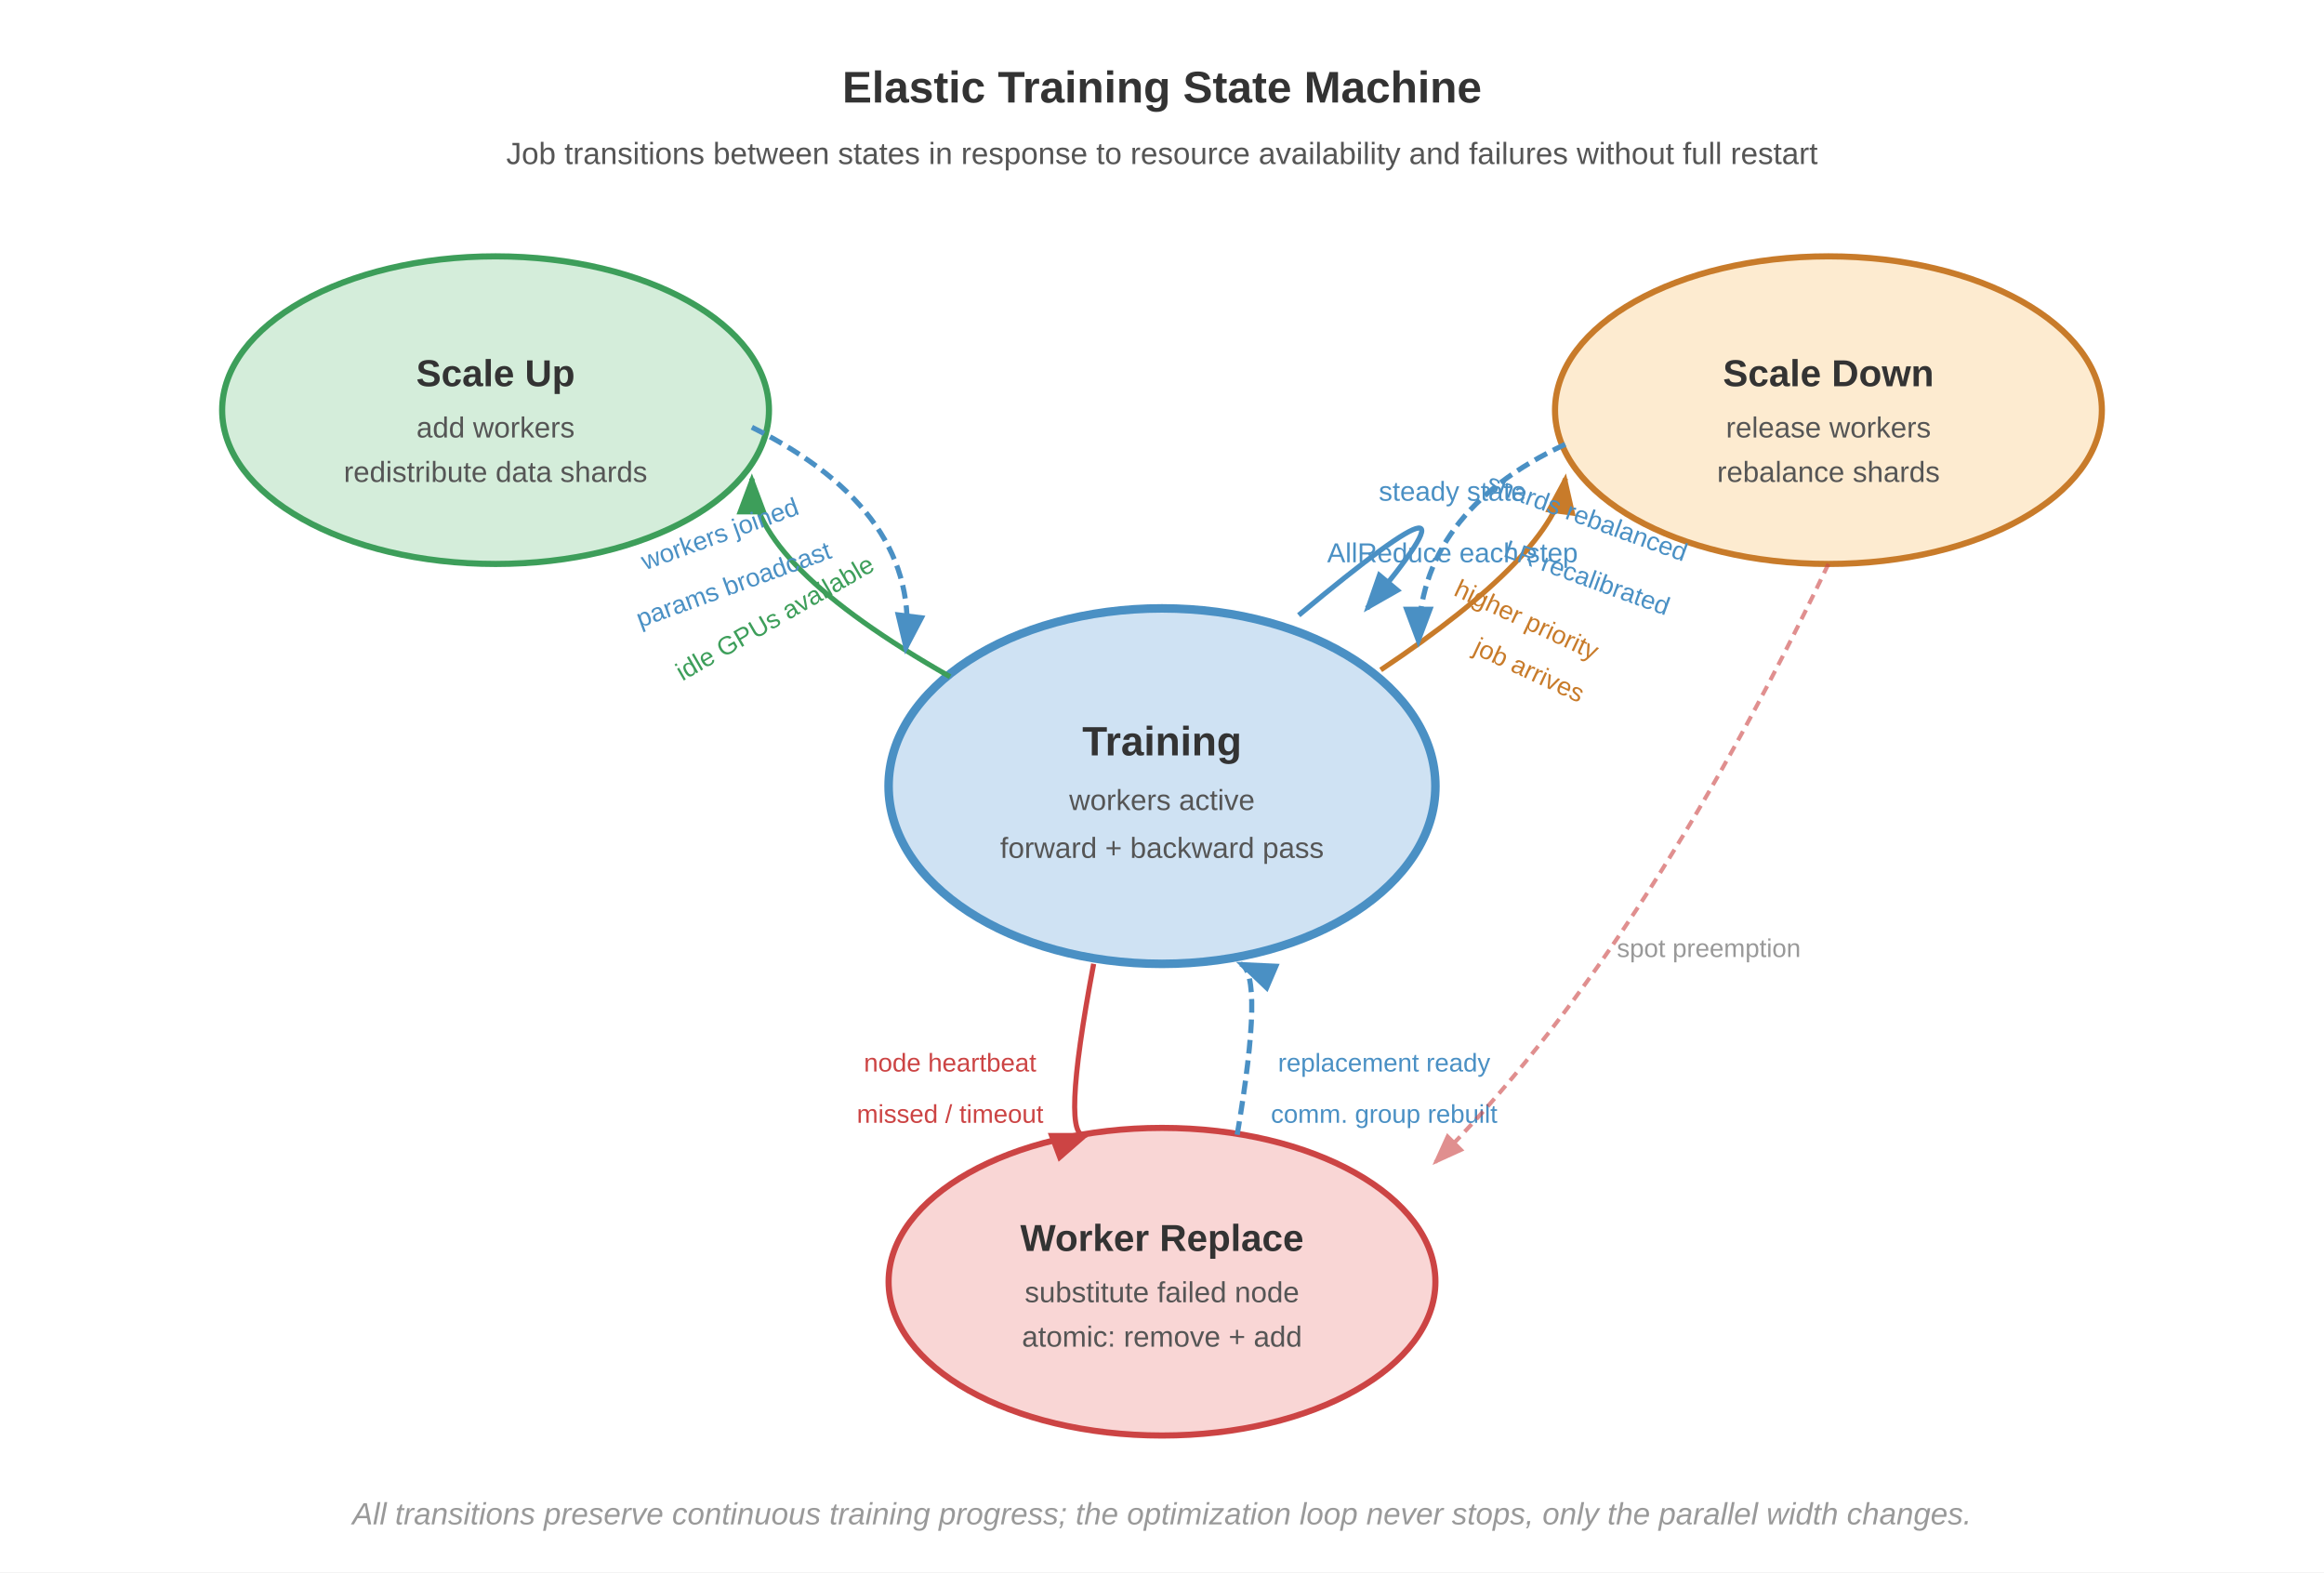
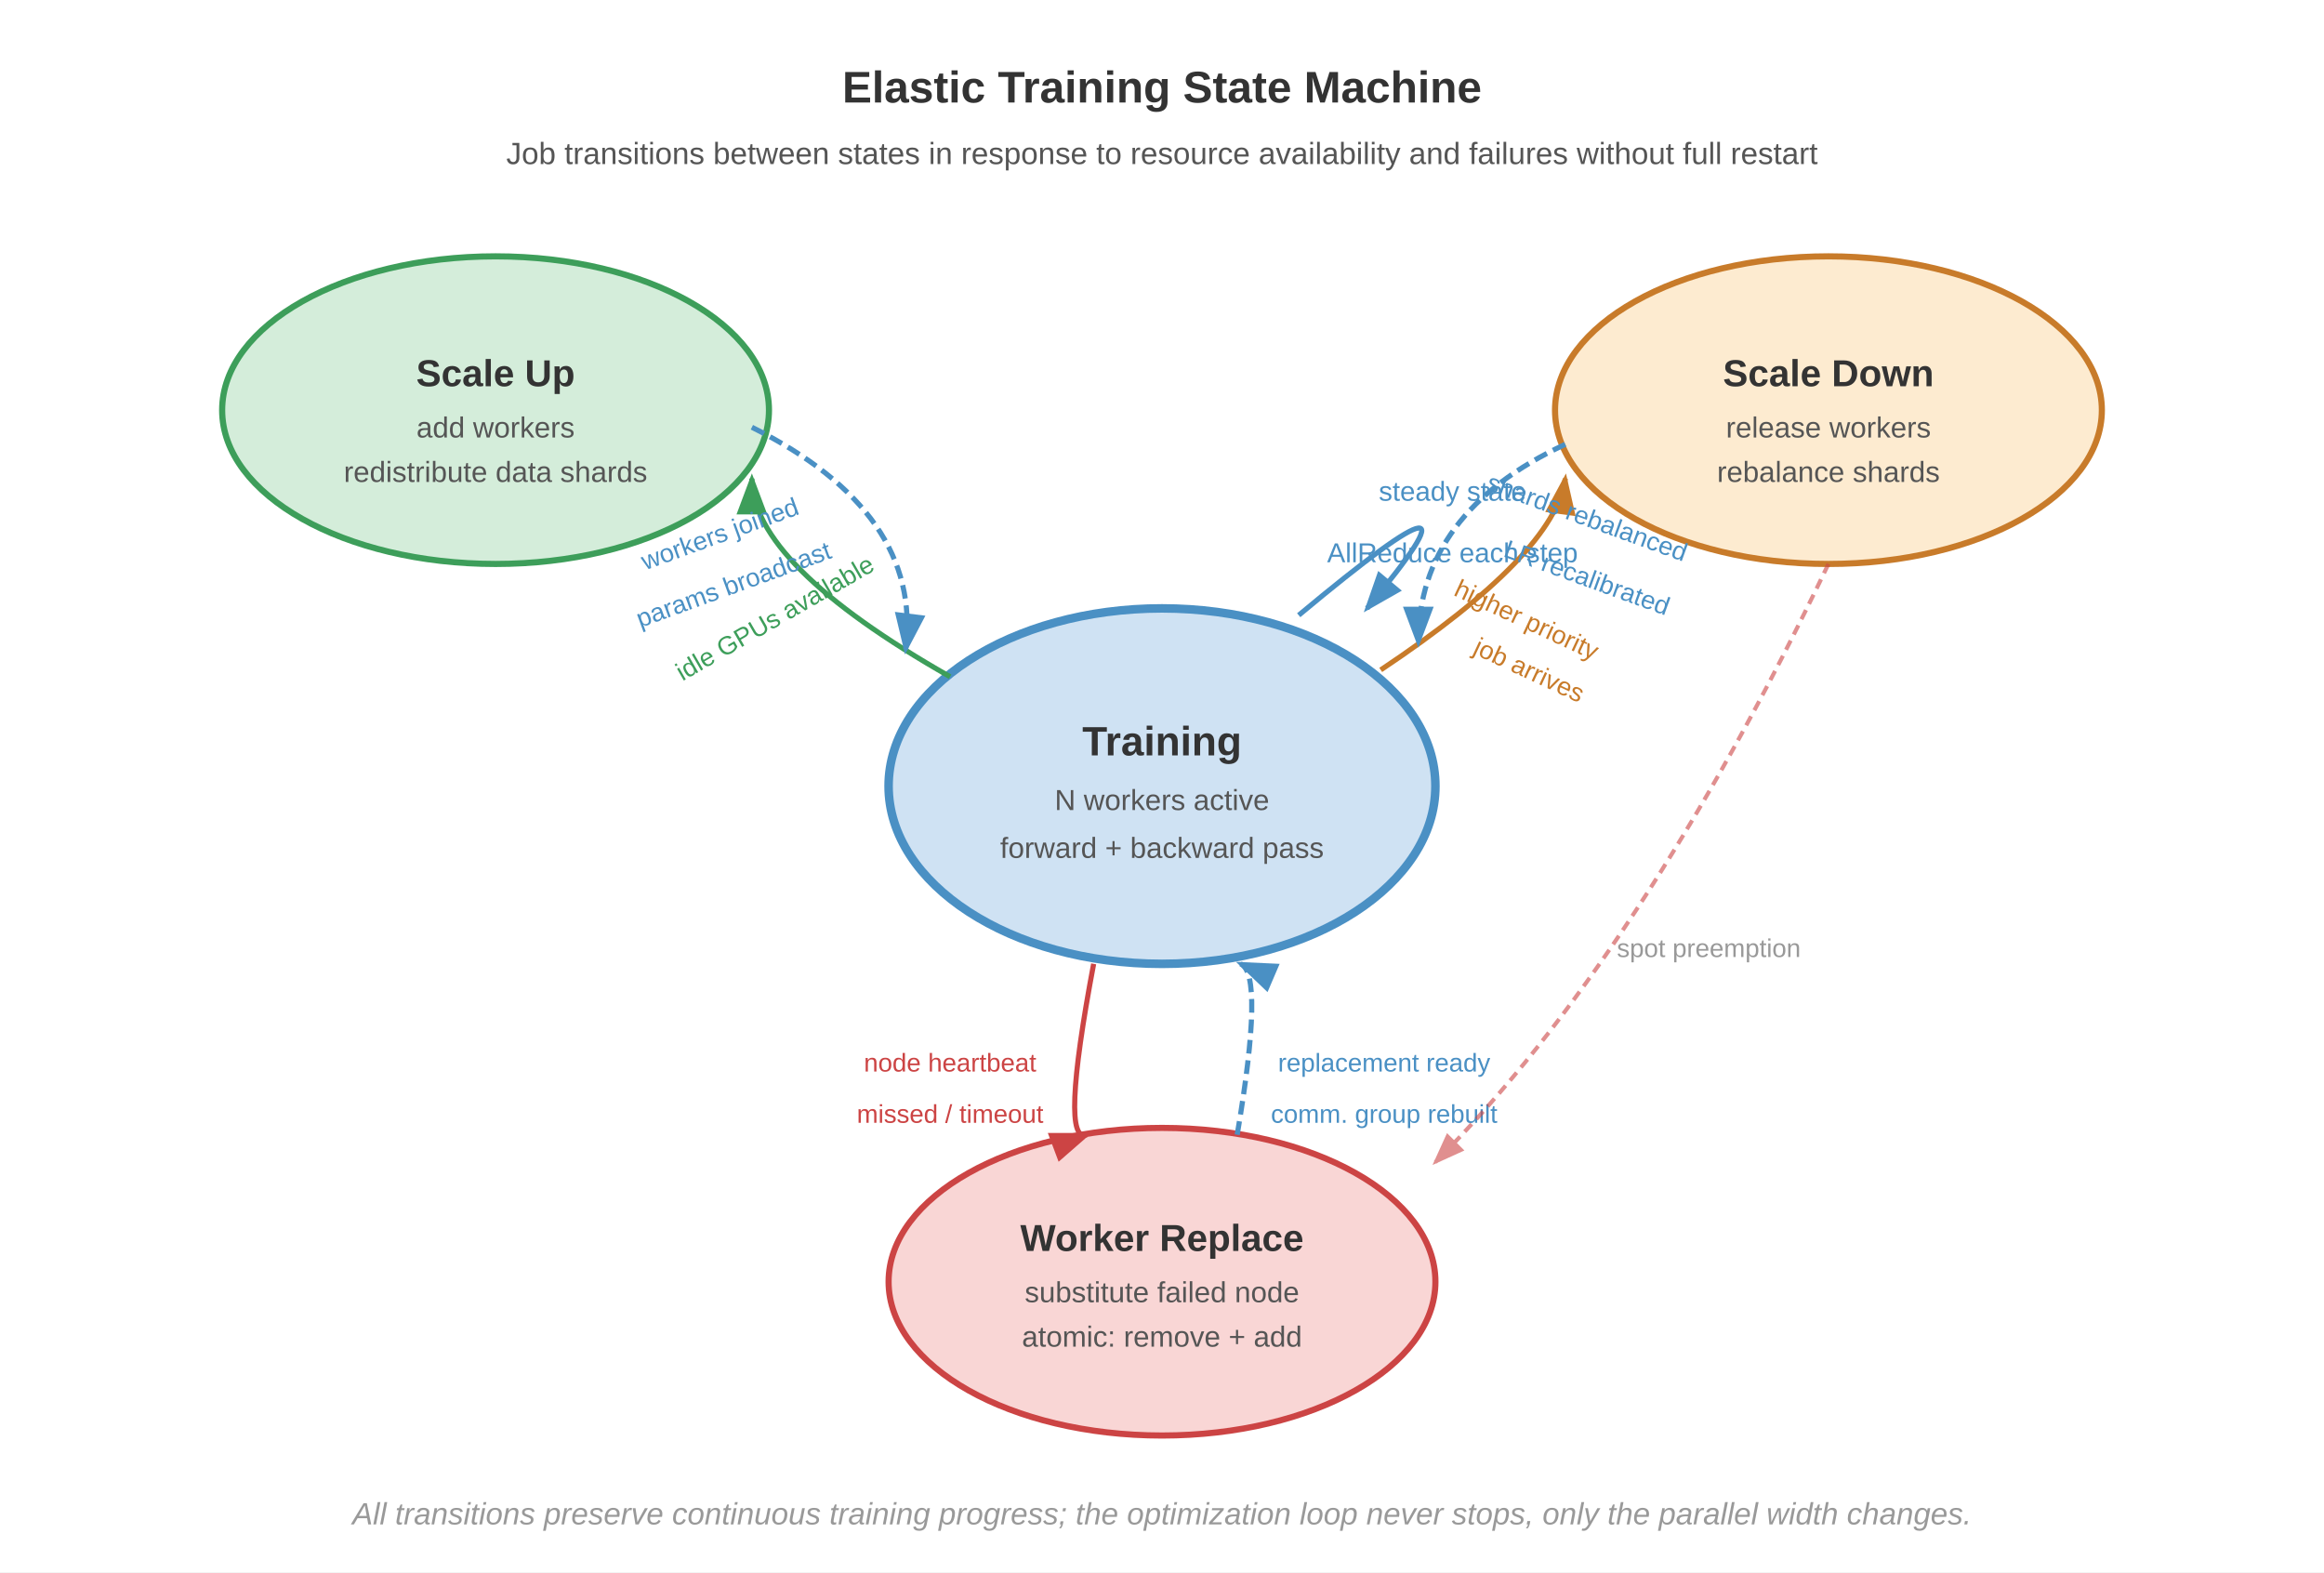
<svg xmlns="http://www.w3.org/2000/svg" font-family="Arial, Helvetica, sans-serif" viewBox="0 0 680 460">
  <rect width="680" height="460" fill="#fff" />
  <defs>
    <marker id="arrow" markerWidth="8" markerHeight="6" refX="7" refY="3" orient="auto">
      <path d="M0,0 L8,3 L0,6 Z" fill="#555" />
    </marker>
    <marker id="arrow-blue" markerWidth="8" markerHeight="6" refX="7" refY="3" orient="auto">
      <path d="M0,0 L8,3 L0,6 Z" fill="#4a90c4" />
    </marker>
    <marker id="arrow-green" markerWidth="8" markerHeight="6" refX="7" refY="3" orient="auto">
      <path d="M0,0 L8,3 L0,6 Z" fill="#3d9e5a" />
    </marker>
    <marker id="arrow-orange" markerWidth="8" markerHeight="6" refX="7" refY="3" orient="auto">
      <path d="M0,0 L8,3 L0,6 Z" fill="#c87b2a" />
    </marker>
    <marker id="arrow-red" markerWidth="8" markerHeight="6" refX="7" refY="3" orient="auto">
      <path d="M0,0 L8,3 L0,6 Z" fill="#c44" />
    </marker>
  </defs>
  <text x="340" y="30" text-anchor="middle" font-size="13" font-weight="700" fill="#333">Elastic Training State Machine</text>
  <text x="340" y="48" text-anchor="middle" font-size="9" font-weight="400" fill="#555">Job transitions between states in response to resource availability and failures without full restart</text>
  <ellipse cx="340" cy="230" rx="80" ry="52" fill="#cfe2f3" stroke="#4a90c4" stroke-width="2.5" />
  <text x="340" y="221" text-anchor="middle" font-size="12" font-weight="700" fill="#333">Training</text>
-   <text x="340" y="237" text-anchor="middle" font-size="8.5" font-weight="400" fill="#555">workers active</text>
+   <text x="340" y="237" text-anchor="middle" font-size="8.5" font-weight="400" fill="#555">N workers active</text>
  <text x="340" y="251" text-anchor="middle" font-size="8.5" font-weight="400" fill="#555">forward + backward pass</text>
  <path d="M380,180 Q440,130 400,178" fill="none" stroke="#4a90c4" stroke-width="1.5" marker-end="url(#arrow-blue)" />
  <text x="425" y="146.5" text-anchor="middle" font-size="8" font-weight="400" fill="#4a90c4">steady state</text>
  <text x="425" y="164.5" text-anchor="middle" font-size="8" font-weight="400" fill="#4a90c4">AllReduce each step</text>
  <ellipse cx="145" cy="120" rx="80" ry="45" fill="#d4edda" stroke="#3d9e5a" stroke-width="1.8" />
  <text x="145" y="113" text-anchor="middle" font-size="11" font-weight="700" fill="#333">Scale Up</text>
  <text x="145" y="128" text-anchor="middle" font-size="8.5" font-weight="400" fill="#555">add workers</text>
  <text x="145" y="141" text-anchor="middle" font-size="8.5" font-weight="400" fill="#555">redistribute data shards</text>
  <path d="M278,198 Q220,165 220,140" fill="none" stroke="#3d9e5a" stroke-width="1.5" marker-end="url(#arrow-green)" />
  <text x="228" y="183" text-anchor="middle" font-size="7.5" font-weight="400" fill="#3d9e5a" transform="rotate(-30,228,183)">idle GPUs available</text>
  <path d="M220,125 Q270,150 265,190" fill="none" stroke="#4a90c4" stroke-width="1.5" stroke-dasharray="4,2" marker-end="url(#arrow-blue)" />
  <text x="212" y="158.5" text-anchor="middle" font-size="7.5" font-weight="400" fill="#4a90c4" transform="rotate(-20,212,160)">workers joined</text>
  <text x="215" y="173.5" text-anchor="middle" font-size="7.5" font-weight="400" fill="#4a90c4" transform="rotate(-20,215,172)">params broadcast</text>
  <ellipse cx="535" cy="120" rx="80" ry="45" fill="#fdebd0" stroke="#c87b2a" stroke-width="1.8" />
  <text x="535" y="113" text-anchor="middle" font-size="11" font-weight="700" fill="#333">Scale Down</text>
  <text x="535" y="128" text-anchor="middle" font-size="8.5" font-weight="400" fill="#555">release workers</text>
  <text x="535" y="141" text-anchor="middle" font-size="8.5" font-weight="400" fill="#555">rebalance shards</text>
  <path d="M404,196 Q455,162 458,140" fill="none" stroke="#c87b2a" stroke-width="1.5" marker-end="url(#arrow-orange)" />
  <text x="445" y="183.5" text-anchor="middle" font-size="7.5" font-weight="400" fill="#c87b2a" transform="rotate(25,445,185)">higher priority</text>
  <text x="447" y="198.5" text-anchor="middle" font-size="7.5" font-weight="400" fill="#c87b2a" transform="rotate(25,447,197)">job arrives</text>
  <path d="M458,130 Q415,150 415,188" fill="none" stroke="#4a90c4" stroke-width="1.5" stroke-dasharray="4,2" marker-end="url(#arrow-blue)" />
  <text x="462" y="153.5" text-anchor="middle" font-size="7.5" font-weight="400" fill="#4a90c4" transform="rotate(20,462,158)">shards rebalanced</text>
  <text x="464" y="171.5" text-anchor="middle" font-size="7.5" font-weight="400" fill="#4a90c4" transform="rotate(20,464,170)">LR recalibrated</text>
  <ellipse cx="340" cy="375" rx="80" ry="45" fill="#f9d6d5" stroke="#c44" stroke-width="1.8" />
  <text x="340" y="366" text-anchor="middle" font-size="11" font-weight="700" fill="#333">Worker Replace</text>
  <text x="340" y="381" text-anchor="middle" font-size="8.5" font-weight="400" fill="#555">substitute failed node</text>
  <text x="340" y="394" text-anchor="middle" font-size="8.5" font-weight="400" fill="#555">atomic: remove + add</text>
  <path d="M320,282 Q310,335 318,332" fill="none" stroke="#c44" stroke-width="1.5" marker-end="url(#arrow-red)" />
  <text x="278" y="313.5" text-anchor="middle" font-size="7.5" font-weight="400" fill="#c44">node heartbeat</text>
  <text x="278" y="328.5" text-anchor="middle" font-size="7.5" font-weight="400" fill="#c44">missed / timeout</text>
  <path d="M362,332 Q370,285 363,282" fill="none" stroke="#4a90c4" stroke-width="1.5" stroke-dasharray="4,2" marker-end="url(#arrow-blue)" />
  <text x="405" y="313.5" text-anchor="middle" font-size="7.5" font-weight="400" fill="#4a90c4">replacement ready</text>
  <text x="405" y="328.5" text-anchor="middle" font-size="7.5" font-weight="400" fill="#4a90c4">comm. group rebuilt</text>
  <path d="M535,165 Q480,280 420,340" fill="none" stroke="#c44" stroke-width="1.2" stroke-dasharray="3,2" opacity="0.6" marker-end="url(#arrow-red)" />
  <text x="500" y="280" text-anchor="middle" font-size="7.5" font-weight="400" fill="#999">spot preemption</text>
  <text x="340" y="446" text-anchor="middle" font-size="9" font-weight="400" fill="#999" font-style="italic">All transitions preserve continuous training progress; the optimization loop never stops, only the parallel width changes.</text>
</svg>
